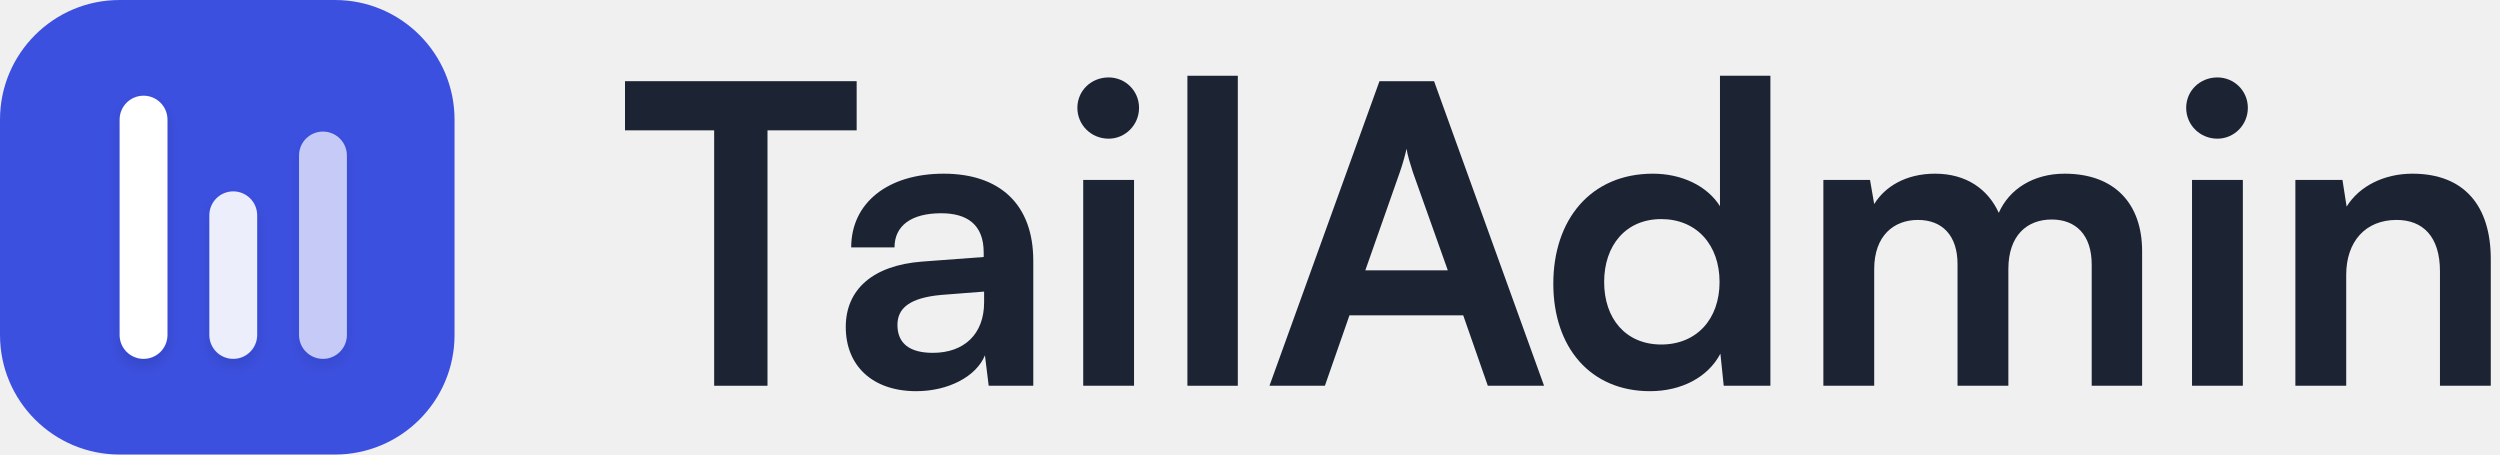
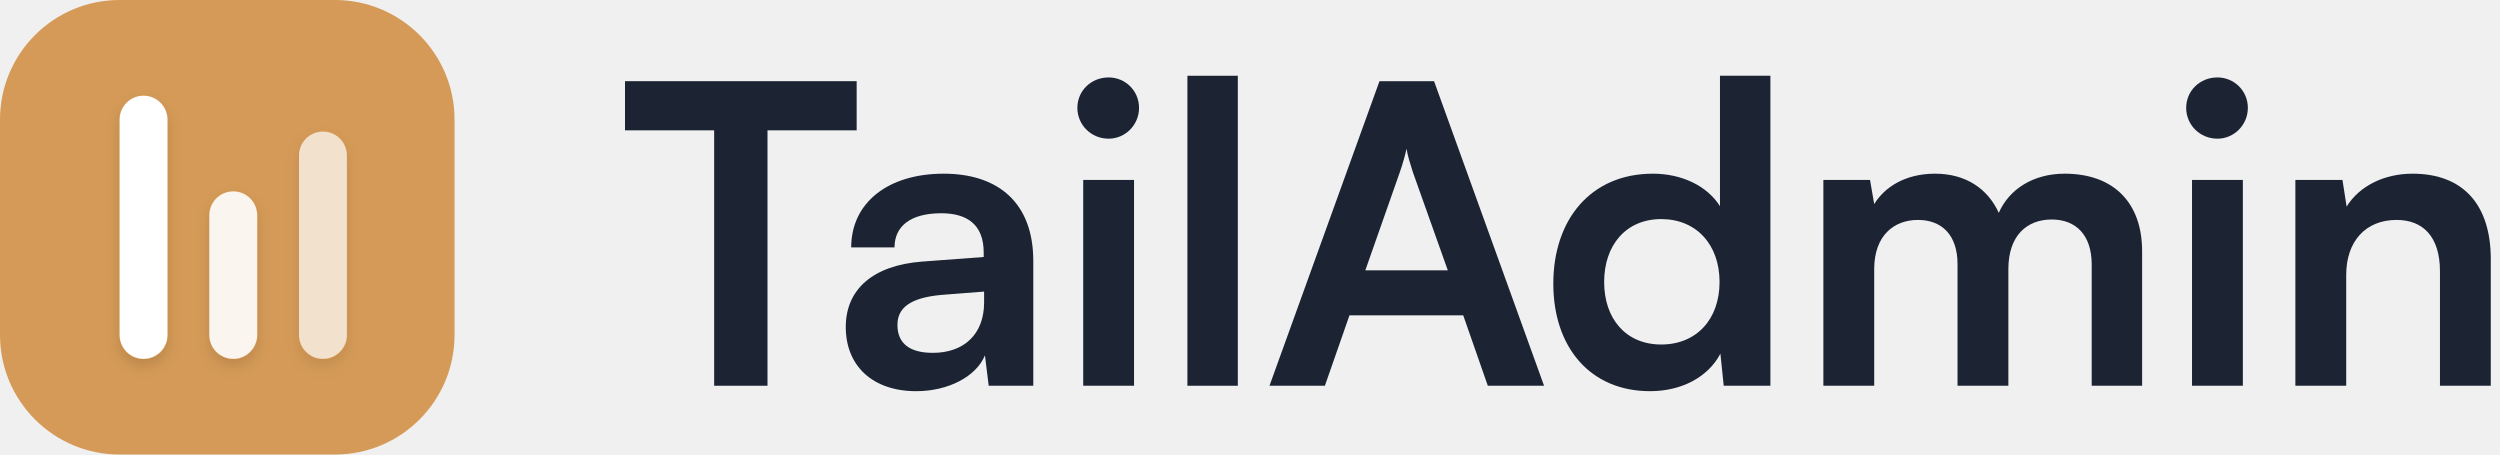
<svg xmlns="http://www.w3.org/2000/svg" width="176" height="32" viewBox="0 0 176 32" fill="none">
  <path d="M44 9.176H50.277V27.157H54.032V9.176H60.309V5.715H44V9.176Z" fill="#1C2434" />
  <path d="M64.5 27.539C66.758 27.539 68.724 26.512 69.34 25.016L69.604 27.157H72.743V18.357C72.743 14.339 70.337 12.227 66.436 12.227C62.505 12.227 59.924 14.28 59.924 17.419H62.974C62.974 15.893 64.148 15.013 66.26 15.013C68.079 15.013 69.252 15.805 69.252 17.771V18.093L64.91 18.416C61.478 18.68 59.542 20.352 59.542 23.021C59.542 25.749 61.42 27.539 64.5 27.539ZM65.673 24.84C64.06 24.84 63.18 24.195 63.18 22.875C63.18 21.701 64.031 20.968 66.26 20.763L69.281 20.528V21.291C69.281 23.52 67.873 24.84 65.673 24.84Z" fill="#1C2434" />
  <path d="M78.047 9.763C79.221 9.763 80.189 8.795 80.189 7.592C80.189 6.389 79.221 5.451 78.047 5.451C76.816 5.451 75.847 6.389 75.847 7.592C75.847 8.795 76.816 9.763 78.047 9.763ZM76.258 27.157H79.837V12.667H76.258V27.157Z" fill="#1C2434" />
  <path d="M87.142 27.157V5.333H83.593V27.157H87.142Z" fill="#1C2434" />
  <path d="M93.272 27.157L95.003 22.2H103.011L104.742 27.157H108.702L100.958 5.715H97.115L89.371 27.157H93.272ZM98.552 12.109C98.758 11.523 98.933 10.877 99.022 10.467C99.08 10.907 99.285 11.552 99.462 12.109L101.926 19.032H96.118L98.552 12.109Z" fill="#1C2434" />
  <path d="M116.158 27.539C118.358 27.539 120.236 26.571 121.116 24.899L121.35 27.157H124.636V5.333H121.086V14.515C120.177 13.077 118.388 12.227 116.364 12.227C111.993 12.227 109.353 15.453 109.353 19.971C109.353 24.459 111.964 27.539 116.158 27.539ZM116.95 24.253C114.457 24.253 112.932 22.435 112.932 19.853C112.932 17.272 114.457 15.424 116.95 15.424C119.444 15.424 121.057 17.243 121.057 19.853C121.057 22.464 119.444 24.253 116.95 24.253Z" fill="#1C2434" />
  <path d="M131.944 27.157V18.944C131.944 16.597 133.322 15.483 135.024 15.483C136.725 15.483 137.81 16.568 137.81 18.592V27.157H141.389V18.944C141.389 16.568 142.709 15.453 144.44 15.453C146.141 15.453 147.256 16.539 147.256 18.621V27.157H150.805V17.683C150.805 14.339 148.869 12.227 145.349 12.227C143.149 12.227 141.448 13.312 140.714 14.984C139.952 13.312 138.426 12.227 136.226 12.227C134.144 12.227 132.677 13.165 131.944 14.368L131.65 12.667H128.365V27.157H131.944Z" fill="#1C2434" />
  <path d="M156.107 9.763C157.281 9.763 158.249 8.795 158.249 7.592C158.249 6.389 157.281 5.451 156.107 5.451C154.875 5.451 153.907 6.389 153.907 7.592C153.907 8.795 154.875 9.763 156.107 9.763ZM154.318 27.157H157.897V12.667H154.318V27.157Z" fill="#1C2434" />
  <path d="M165.173 27.157V19.355C165.173 17.008 166.522 15.483 168.722 15.483C170.57 15.483 171.773 16.656 171.773 19.091V27.157H175.351V18.24C175.351 14.485 173.474 12.227 169.837 12.227C167.871 12.227 166.111 13.077 165.202 14.544L164.909 12.667H161.594V27.157H165.173Z" fill="#1C2434" />
-   <path d="M0 8.421C0 3.77 3.77 0 8.421 0H23.579C28.23 0 32 3.77 32 8.421V23.579C32 28.23 28.23 32 23.579 32H8.421C3.77 32 0 28.23 0 23.579V8.421Z" fill="#3C50E0" />
+   <path d="M0 8.421C0 3.77 3.77 0 8.421 0H23.579C28.23 0 32 3.77 32 8.421V23.579C32 28.23 28.23 32 23.579 32H8.421C3.77 32 0 28.23 0 23.579V8.421Z" fill="#D59A57" />
  <g filter="url(#filter0_d_521_14075)">
    <path d="M8.421 8.421C8.421 7.491 9.175 6.737 10.106 6.737V6.737C11.036 6.737 11.79 7.491 11.79 8.421V23.579C11.79 24.509 11.036 25.263 10.106 25.263V25.263C9.175 25.263 8.421 24.509 8.421 23.579V8.421Z" fill="white" />
  </g>
  <g opacity="0.9" filter="url(#filter1_d_521_14075)">
    <path d="M14.737 15.158C14.737 14.227 15.491 13.473 16.421 13.473V13.473C17.351 13.473 18.105 14.227 18.105 15.158V23.579C18.105 24.509 17.351 25.263 16.421 25.263V25.263C15.491 25.263 14.737 24.509 14.737 23.579V15.158Z" fill="white" />
  </g>
  <g opacity="0.7" filter="url(#filter2_d_521_14075)">
    <path d="M21.052 10.947C21.052 10.017 21.806 9.263 22.736 9.263V9.263C23.667 9.263 24.421 10.017 24.421 10.947V23.578C24.421 24.509 23.667 25.263 22.736 25.263V25.263C21.806 25.263 21.052 24.509 21.052 23.578V10.947Z" fill="white" />
  </g>
  <defs>
    <filter id="filter0_d_521_14075" x="7.421" y="6.237" width="5.369" height="20.526" filterUnits="userSpaceOnUse" color-interpolation-filters="sRGB">
      <feFlood flood-opacity="0" result="BackgroundImageFix" />
      <feColorMatrix in="SourceAlpha" type="matrix" values="0 0 0 0 0 0 0 0 0 0 0 0 0 0 0 0 0 0 127 0" result="hardAlpha" />
      <feOffset dy="0.5" />
      <feGaussianBlur stdDeviation="0.5" />
      <feComposite in2="hardAlpha" operator="out" />
      <feColorMatrix type="matrix" values="0 0 0 0 0 0 0 0 0 0 0 0 0 0 0 0 0 0 0.12 0" />
      <feBlend mode="normal" in2="BackgroundImageFix" result="effect1_dropShadow_521_14075" />
      <feBlend mode="normal" in="SourceGraphic" in2="effect1_dropShadow_521_14075" result="shape" />
    </filter>
    <filter id="filter1_d_521_14075" x="13.737" y="12.973" width="5.369" height="13.79" filterUnits="userSpaceOnUse" color-interpolation-filters="sRGB">
      <feFlood flood-opacity="0" result="BackgroundImageFix" />
      <feColorMatrix in="SourceAlpha" type="matrix" values="0 0 0 0 0 0 0 0 0 0 0 0 0 0 0 0 0 0 127 0" result="hardAlpha" />
      <feOffset dy="0.5" />
      <feGaussianBlur stdDeviation="0.5" />
      <feComposite in2="hardAlpha" operator="out" />
      <feColorMatrix type="matrix" values="0 0 0 0 0 0 0 0 0 0 0 0 0 0 0 0 0 0 0.12 0" />
      <feBlend mode="normal" in2="BackgroundImageFix" result="effect1_dropShadow_521_14075" />
      <feBlend mode="normal" in="SourceGraphic" in2="effect1_dropShadow_521_14075" result="shape" />
    </filter>
    <filter id="filter2_d_521_14075" x="20.052" y="8.763" width="5.369" height="18" filterUnits="userSpaceOnUse" color-interpolation-filters="sRGB">
      <feFlood flood-opacity="0" result="BackgroundImageFix" />
      <feColorMatrix in="SourceAlpha" type="matrix" values="0 0 0 0 0 0 0 0 0 0 0 0 0 0 0 0 0 0 127 0" result="hardAlpha" />
      <feOffset dy="0.5" />
      <feGaussianBlur stdDeviation="0.5" />
      <feComposite in2="hardAlpha" operator="out" />
      <feColorMatrix type="matrix" values="0 0 0 0 0 0 0 0 0 0 0 0 0 0 0 0 0 0 0.12 0" />
      <feBlend mode="normal" in2="BackgroundImageFix" result="effect1_dropShadow_521_14075" />
      <feBlend mode="normal" in="SourceGraphic" in2="effect1_dropShadow_521_14075" result="shape" />
    </filter>
  </defs>
</svg>
